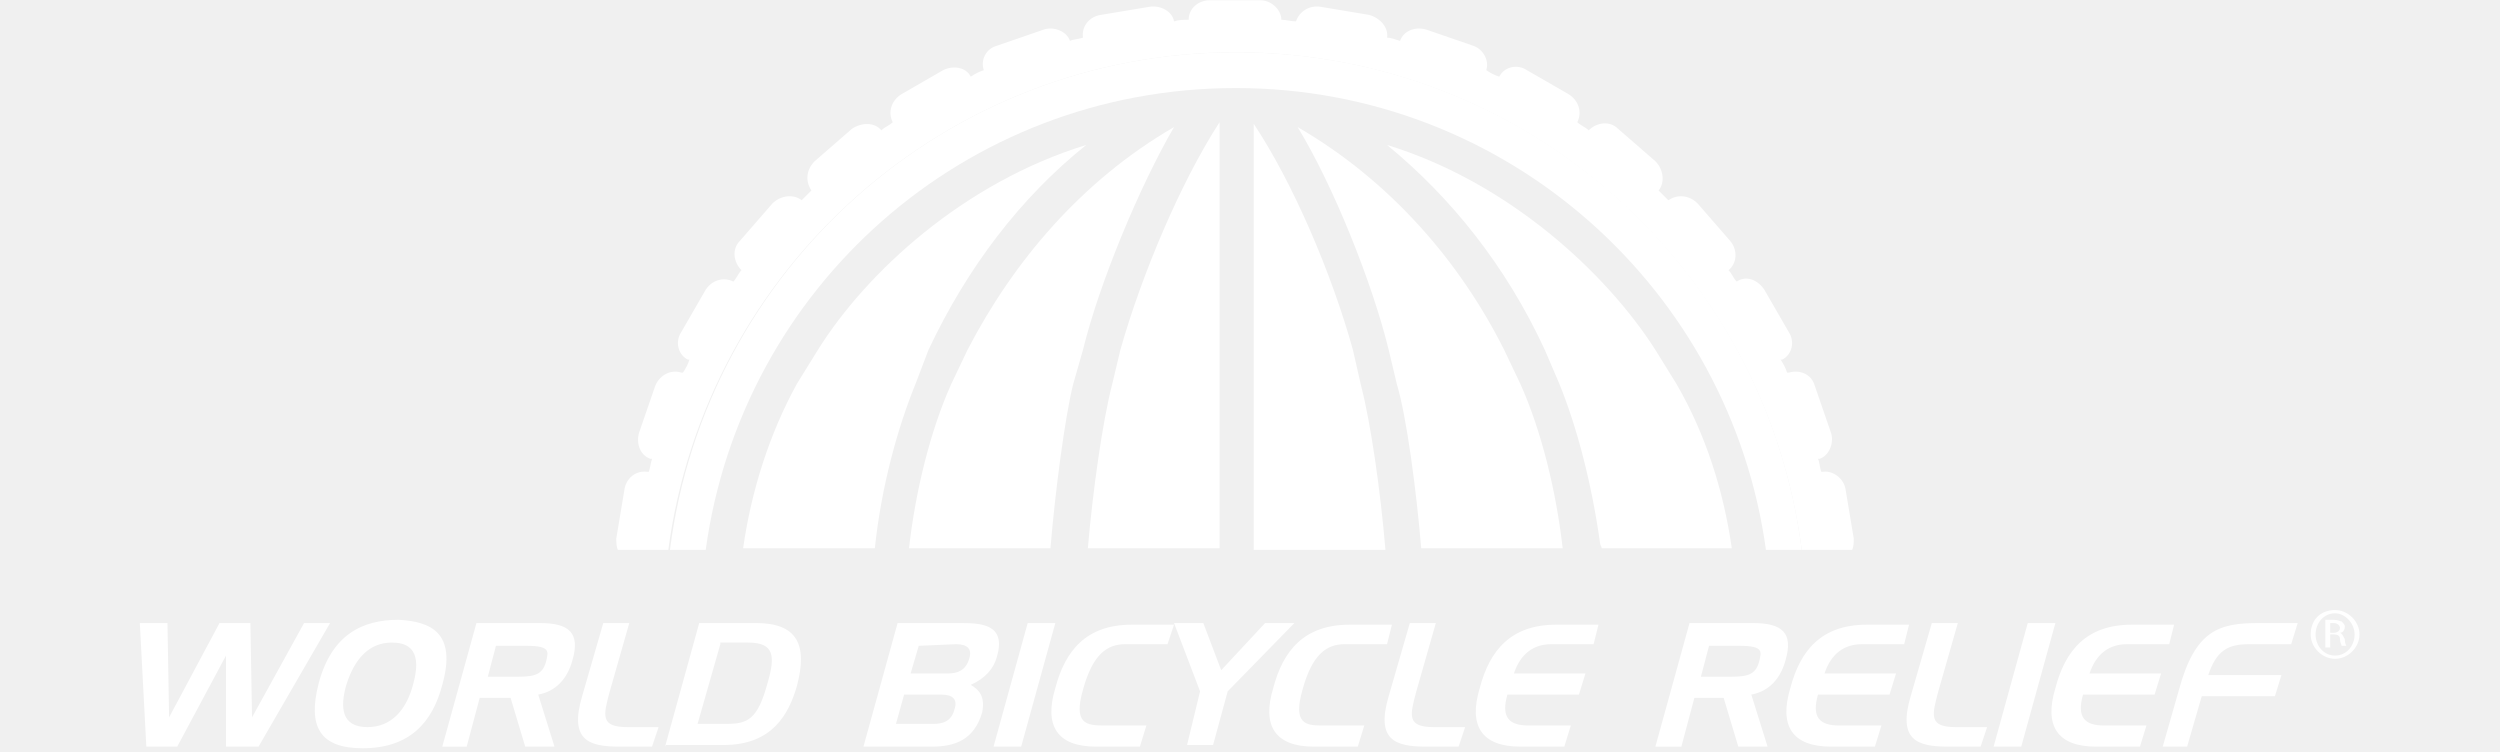
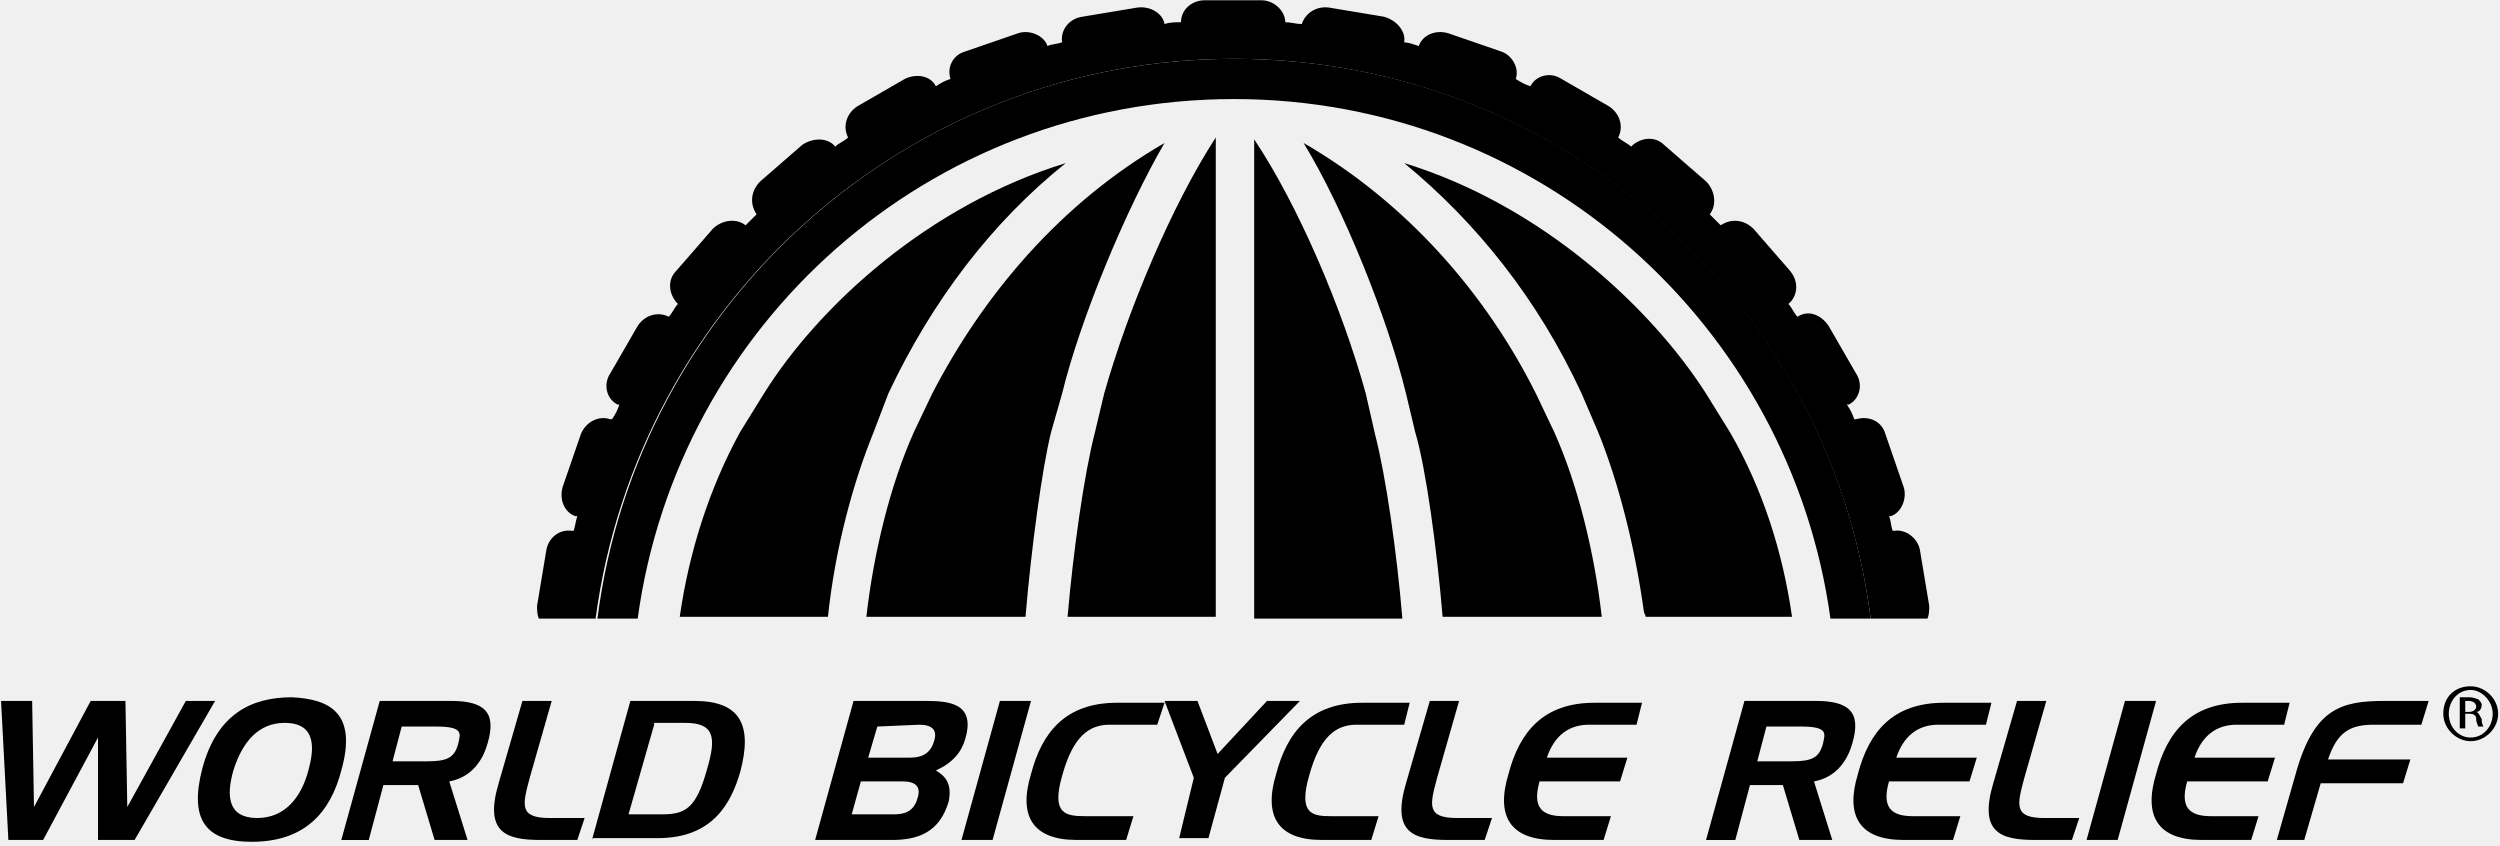
- <svg xmlns="http://www.w3.org/2000/svg" width="399" height="120" viewBox="0 0 399 135">
+ <svg xmlns="http://www.w3.org/2000/svg" width="399" height="135" viewBox="0 0 399 135">
  <g transform="translate(-1 -2)" fill="none" fill-rule="evenodd">
    <path d="M119.124 71.24l3.796-6.13c8.759-13.723 26.277-30.074 48.175-36.789-11.387 9.343-21.314 21.606-28.321 36.788l-2.628 6.132c-3.212 8.175-6.131 18.686-7.3 29.489h6.424c1.168-10.22 3.796-21.022 7.591-29.49l2.92-6.13c7.883-15.767 20.438-30.365 37.08-40-6.423 10.51-13.43 28.029-16.35 40l-1.46 6.13c-1.46 5.84-3.504 18.979-4.087 29.49h6.423c.876-10.511 2.628-22.774 4.38-29.49l1.46-6.13c3.795-13.723 10.802-30.074 17.81-40.584v76.496h6.423V24.526c7.007 10.51 14.014 26.86 17.81 40.583l1.46 6.132c1.752 6.715 3.504 19.27 4.38 29.489h6.423c-.876-10.511-2.628-23.65-4.38-29.49l-1.46-6.13c-2.92-11.971-9.927-29.49-16.35-40 16.642 9.635 28.905 24.233 37.08 40l2.92 6.13c3.796 8.468 6.423 19.27 7.591 29.49h6.716c0-.292-.292-.584-.292-.876-1.168-10.51-4.088-20.73-7.3-28.613l-2.627-6.132c-7.008-14.89-16.643-27.445-28.322-36.788 21.898 6.715 39.417 22.774 48.176 36.788l3.795 6.132c4.964 9.051 8.175 19.27 9.927 29.489h6.424c-6.424-47.007-46.424-82.92-95.183-82.92-48.759 0-88.759 36.205-95.182 82.92h6.423c1.168-10.22 4.672-20.438 9.635-29.49z" />
-     <path d="M197.956 11.387c52.263 0 95.183 39.124 101.606 89.343h9.051c.292-.584.292-1.46.292-2.044l-1.46-8.759c-.292-2.044-2.336-3.504-4.087-3.212h-.292c-.292-.876-.292-1.751-.584-2.335h.292c1.752-.584 2.627-2.92 2.044-4.672l-2.92-8.467c-.584-2.044-2.628-2.92-4.672-2.336h-.292c-.292-.876-.584-1.46-1.168-2.336h.292c1.752-.876 2.336-3.211 1.168-4.963l-4.38-7.591c-1.167-1.752-3.211-2.628-4.963-1.46-.584-.584-.876-1.46-1.46-2.044 1.46-1.168 1.752-3.504.292-5.256l-5.84-6.715c-1.459-1.46-3.503-1.752-5.255-.584l-1.751-1.752c1.167-1.46.876-3.795-.584-5.255l-6.716-5.84c-1.46-1.46-3.795-1.167-5.255.292-.584-.583-1.46-.875-2.044-1.46.876-1.751.292-3.795-1.46-4.963l-7.591-4.38c-1.752-1.167-4.088-.583-4.964 1.168-.875-.292-1.46-.584-2.335-1.167.584-1.752-.584-3.796-2.336-4.38l-8.467-2.92c-2.044-.584-4.088.292-4.672 2.044-.876-.292-1.752-.584-2.336-.584.292-1.752-1.167-3.504-3.211-4.087l-8.76-1.46c-2.043-.292-3.795.876-4.379 2.627-.876 0-1.752-.292-2.628-.292 0-1.751-1.751-3.503-3.795-3.503h-9.051c-2.044 0-3.796 1.46-3.796 3.503-.876 0-1.752 0-2.628.292-.292-1.751-2.335-2.92-4.38-2.627l-8.758 1.46c-2.044.292-3.504 2.043-3.212 4.087-.876.292-1.752.292-2.336.584-.584-1.752-2.92-2.628-4.671-2.044l-8.468 2.92c-2.043.584-2.92 2.628-2.335 4.38-.876.292-1.46.583-2.336 1.167-.876-1.751-3.212-2.043-4.964-1.167l-7.59 4.38c-1.753 1.167-2.337 3.21-1.46 4.963-.585.584-1.46.876-2.044 1.46-1.168-1.46-3.504-1.46-5.256-.293l-6.715 5.84c-1.46 1.46-1.752 3.504-.584 5.255L120 37.956c-1.46-1.168-3.796-.876-5.255.584l-5.84 6.715c-1.46 1.46-1.168 3.796.292 5.256-.584.584-.876 1.46-1.46 2.044-1.752-.876-3.795-.292-4.963 1.46l-4.38 7.59c-1.168 1.753-.584 4.088 1.168 4.964h.292c-.292.876-.584 1.46-1.168 2.336h-.292c-1.752-.584-3.795.292-4.671 2.336l-2.92 8.467c-.584 2.044.292 4.088 2.044 4.672h.292c-.292.875-.292 1.46-.584 2.335h-.292c-2.044-.292-3.796 1.168-4.088 3.212l-1.46 8.76c0 .583 0 1.459.292 2.043h9.051c6.716-50.511 49.927-89.343 101.898-89.343z" fill="#fff" fill-rule="nonzero" />
-     <path d="M197.956 11.387c-52.263 0-95.182 39.124-101.606 89.343h6.424c6.423-47.007 46.423-82.92 95.182-82.92 48.76 0 88.76 36.205 95.183 82.92h6.423c-6.423-50.511-49.343-89.343-101.606-89.343z" fill="#fff" fill-rule="nonzero" />
-     <path d="M177.226 64.818l-1.46 6.13c-1.751 6.716-3.503 19.271-4.38 29.49h23.65V23.942c-7.007 10.803-14.014 27.445-17.81 40.876zm41.752 0c-3.796-13.723-10.803-30.073-17.81-40.584v76.496h23.65c-.876-10.511-2.628-22.774-4.38-29.49l-1.46-6.422zm27.153 0c-7.883-15.767-20.438-30.365-37.08-40 6.423 10.51 13.43 28.029 16.35 40l1.46 6.13c1.752 5.84 3.504 18.979 4.38 29.49h25.401c-1.168-10.219-3.795-21.022-7.59-29.49l-2.92-6.13z" fill="#fff" fill-rule="nonzero" />
-     <path d="M273.285 64.818c-8.76-13.723-26.278-30.073-48.176-36.789 11.387 9.343 21.314 21.606 28.322 36.789l2.627 6.13c3.212 7.884 5.84 18.103 7.3 28.614 0 .292.292.584.292.876h23.357c-1.46-10.219-4.671-20.438-9.927-29.49l-3.795-6.13zm-102.774 0c2.92-11.971 10.219-29.49 16.35-40-16.642 9.635-28.905 24.233-37.08 40l-2.92 6.13c-3.795 8.468-6.423 19.271-7.59 29.49h25.4c.876-10.511 2.628-23.65 4.088-29.49l1.752-6.13z" fill="#fff" fill-rule="nonzero" />
-     <path d="M142.774 64.818c7.007-14.891 16.642-27.446 28.32-36.789-21.897 6.716-39.415 22.774-48.174 36.789l-3.796 6.13c-4.963 9.052-8.175 19.271-9.635 29.49h23.65c1.168-11.095 4.087-21.606 7.299-29.49l2.336-6.13z" fill="#fff" fill-rule="nonzero" />
-     <path fill="#fff" fill-rule="nonzero" d="M2.336 136.058L1.168 113.869 6.131 113.869 6.423 130.803 15.474 113.869 21.022 113.869 21.314 130.803 30.657 113.869 35.328 113.869 22.482 136.058 16.642 136.058 16.642 119.708 7.883 136.058z" />
-     <path d="M55.474 124.964c-1.751 6.715-5.839 11.386-14.306 11.386-7.591 0-9.927-3.795-7.883-11.678 2.335-8.76 7.883-11.387 14.306-11.387 5.84.292 10.511 2.335 7.883 11.679zm-13.43 7.59c4.38 0 7.007-3.21 8.175-7.59.876-3.212 1.46-7.592-3.796-7.592-4.087 0-6.715 2.92-8.175 7.592-1.168 4.087-.876 7.59 3.796 7.59zm13.43 3.504l6.132-22.19h11.387c5.255 0 7.299 1.752 5.84 6.716-.877 3.212-2.92 5.547-6.132 6.131l2.92 9.343h-5.256l-2.628-8.759H62.19l-2.336 8.76h-4.38zm9.635-18.102l-1.46 5.548h5.548c3.212 0 4.38-.584 4.964-2.92.292-1.46.875-2.628-3.504-2.628h-5.548zm28.03 18.102h-5.84c-5.547 0-9.05-1.167-6.715-9.05l3.796-13.14h4.671l-3.504 12.263c-1.167 4.38-1.751 6.424 3.212 6.424h5.548l-1.168 3.503zm2.335 0l6.132-22.19h10.219c7.3 0 9.343 3.796 7.3 11.387-1.46 4.964-4.38 10.511-13.14 10.511h-10.51v.292zm9.927-18.394l-4.087 14.307h5.255c3.796 0 5.548-.876 7.3-7.3 1.46-4.963 1.167-7.299-3.504-7.299h-4.964v.292zm25.694 18.394l6.131-22.19h11.387c3.796 0 8.175.293 6.423 6.132-.583 2.044-2.043 3.796-4.671 4.964 1.46.875 2.628 2.043 2.044 4.963-1.46 4.964-4.964 6.131-9.051 6.131h-12.263zm9.927-18.102l-1.46 4.964h6.715c1.752 0 3.212-.584 3.796-2.628.584-1.752-.292-2.628-2.336-2.628l-6.715.292zm-4.088 14.015h6.716c1.46 0 3.211-.292 3.795-2.628.584-1.752-.292-2.628-2.336-2.628h-6.715l-1.46 5.256z" fill="#fff" fill-rule="nonzero" />
-     <path fill="#fff" fill-rule="nonzero" d="M165.547 113.869L159.416 136.058 154.453 136.058 160.584 113.869z" />
-     <path d="M185.693 117.664h-7.59c-3.212 0-5.84 1.752-7.592 8.175-1.752 6.132.584 6.424 3.796 6.424h7.59l-1.167 3.795h-7.883c-7.008 0-9.343-3.795-7.3-10.51 1.752-6.716 5.548-11.387 13.723-11.387h7.591l-1.168 3.503z" fill="#fff" fill-rule="nonzero" />
-     <path fill="#fff" fill-rule="nonzero" d="M191.533 126.131L186.861 113.869 192.117 113.869 195.328 122.336 203.212 113.869 208.467 113.869 196.496 126.131 193.869 135.766 189.197 135.766z" />
-     <path d="M225.11 117.664h-7.592c-3.211 0-5.84 1.752-7.591 8.175-1.752 6.132.584 6.424 3.504 6.424h7.59l-1.167 3.795h-7.883c-7.007 0-9.343-3.795-7.3-10.51 1.752-6.716 5.548-11.387 13.723-11.387h7.591l-.876 3.503zm12.846 18.394h-5.84c-5.547 0-9.05-1.167-6.715-9.05l3.796-13.14h4.672l-3.504 12.263c-1.168 4.38-1.752 6.424 3.212 6.424h5.547l-1.168 3.503zm24.234-18.394h-7.591c-3.212 0-5.548 1.752-6.716 5.256h12.847l-1.168 3.795h-12.847c-1.168 4.088.292 5.548 3.796 5.548h7.591l-1.168 3.795h-7.883c-7.007 0-9.343-3.795-7.3-10.51 1.753-6.716 5.548-11.387 13.723-11.387h7.592l-.876 3.503zm11.095 18.394l6.131-22.19h11.387c5.255 0 7.3 1.752 5.84 6.716-.877 3.212-2.92 5.547-6.132 6.131l2.92 9.343h-5.256l-2.628-8.759h-5.255l-2.336 8.76h-4.671zm9.635-18.102l-1.46 5.548h5.547c3.212 0 4.38-.584 4.964-2.92.292-1.46.876-2.628-3.504-2.628h-5.547zm35.036-.292h-7.591c-3.212 0-5.547 1.752-6.715 5.256h12.846l-1.168 3.795h-12.846c-1.168 4.088.292 5.548 3.795 5.548h7.592l-1.168 3.795h-7.883c-7.008 0-9.344-3.795-7.3-10.51 1.752-6.716 5.548-11.387 13.723-11.387h7.591l-.876 3.503zm13.723 18.394h-5.84c-5.547 0-9.05-1.167-6.715-9.05l3.796-13.14h4.671l-3.503 12.263c-1.168 4.38-1.752 6.424 3.211 6.424h5.548l-1.168 3.503z" fill="#fff" fill-rule="nonzero" />
-     <path fill="#fff" fill-rule="nonzero" d="M345.109 113.869L338.978 136.058 334.015 136.058 340.146 113.869z" />
-     <path d="M365.547 117.664h-7.59c-3.212 0-5.548 1.752-6.716 5.256h12.847l-1.168 3.795h-12.847c-1.168 4.088.292 5.548 3.796 5.548h7.59l-1.167 3.795h-7.883c-7.008 0-9.343-3.795-7.3-10.51 1.752-6.716 5.548-11.387 13.723-11.387h7.591l-.876 3.503zm-1.167 18.394l2.92-10.219c2.919-10.803 7.299-11.97 14.306-11.97h7.007l-1.168 3.795h-7.591c-3.796 0-5.84 1.168-7.3 5.548h13.14l-1.168 3.795h-13.14l-2.627 9.051h-4.38zm30.948-24.525c2.336 0 4.38 2.044 4.38 4.38 0 2.335-2.044 4.379-4.38 4.379-2.335 0-4.38-2.044-4.38-4.38 0-2.627 1.753-4.38 4.38-4.38zm0 .584c-2.043 0-3.503 1.752-3.503 3.795 0 2.044 1.46 3.796 3.503 3.796 2.044 0 3.504-1.752 3.504-3.796 0-2.043-1.752-3.795-3.504-3.795zm-.875 6.131h-.876v-4.963h1.46c.875 0 1.167.292 1.46.292.291.292.583.584.583.876 0 .583-.292 1.167-.876 1.167.292 0 .584.584.876 1.168 0 .876.292 1.168.292 1.168h-.876c0-.292-.292-.584-.292-1.168s-.292-.876-1.168-.876h-.583v2.336zm0-2.628h.583c.584 0 1.168-.292 1.168-.875 0-.292-.292-.876-1.168-.876h-.583v1.751z" fill="#fff" fill-rule="nonzero" />
+     <path d="M197.956 11.387c52.263 0 95.183 39.124 101.606 89.343h9.051c.292-.584.292-1.46.292-2.044l-1.46-8.759c-.292-2.044-2.336-3.504-4.087-3.212h-.292c-.292-.876-.292-1.751-.584-2.335h.292c1.752-.584 2.627-2.92 2.044-4.672l-2.92-8.467c-.584-2.044-2.628-2.92-4.672-2.336h-.292c-.292-.876-.584-1.46-1.168-2.336h.292c1.752-.876 2.336-3.211 1.168-4.963l-4.38-7.591c-1.167-1.752-3.211-2.628-4.963-1.46-.584-.584-.876-1.46-1.46-2.044 1.46-1.168 1.752-3.504.292-5.256l-5.84-6.715c-1.459-1.46-3.503-1.752-5.255-.584l-1.751-1.752c1.167-1.46.876-3.795-.584-5.255l-6.716-5.84c-1.46-1.46-3.795-1.167-5.255.292-.584-.583-1.46-.875-2.044-1.46.876-1.751.292-3.795-1.46-4.963l-7.591-4.38c-1.752-1.167-4.088-.583-4.964 1.168-.875-.292-1.46-.584-2.335-1.167.584-1.752-.584-3.796-2.336-4.38l-8.467-2.92c-2.044-.584-4.088.292-4.672 2.044-.876-.292-1.752-.584-2.336-.584.292-1.752-1.167-3.504-3.211-4.087l-8.76-1.46c-2.043-.292-3.795.876-4.379 2.627-.876 0-1.752-.292-2.628-.292 0-1.751-1.751-3.503-3.795-3.503h-9.051c-2.044 0-3.796 1.46-3.796 3.503-.876 0-1.752 0-2.628.292-.292-1.751-2.335-2.92-4.38-2.627l-8.758 1.46c-2.044.292-3.504 2.043-3.212 4.087-.876.292-1.752.292-2.336.584-.584-1.752-2.92-2.628-4.671-2.044l-8.468 2.92c-2.043.584-2.92 2.628-2.335 4.38-.876.292-1.46.583-2.336 1.167-.876-1.751-3.212-2.043-4.964-1.167l-7.59 4.38c-1.753 1.167-2.337 3.21-1.46 4.963-.585.584-1.46.876-2.044 1.46-1.168-1.46-3.504-1.46-5.256-.293l-6.715 5.84c-1.46 1.46-1.752 3.504-.584 5.255L120 37.956c-1.46-1.168-3.796-.876-5.255.584l-5.84 6.715c-1.46 1.46-1.168 3.796.292 5.256-.584.584-.876 1.46-1.46 2.044-1.752-.876-3.795-.292-4.963 1.46l-4.38 7.59c-1.168 1.753-.584 4.088 1.168 4.964h.292c-.292.876-.584 1.46-1.168 2.336h-.292c-1.752-.584-3.795.292-4.671 2.336l-2.92 8.467c-.584 2.044.292 4.088 2.044 4.672h.292c-.292.875-.292 1.46-.584 2.335h-.292c-2.044-.292-3.796 1.168-4.088 3.212l-1.46 8.76c0 .583 0 1.459.292 2.043h9.051c6.716-50.511 49.927-89.343 101.898-89.343z" fill="#000" fill-rule="nonzero" />
+     <path d="M197.956 11.387c-52.263 0-95.182 39.124-101.606 89.343h6.424c6.423-47.007 46.423-82.92 95.182-82.92 48.76 0 88.76 36.205 95.183 82.92h6.423c-6.423-50.511-49.343-89.343-101.606-89.343z" fill="#000" fill-rule="nonzero" />
+     <path d="M177.226 64.818l-1.46 6.13c-1.751 6.716-3.503 19.271-4.38 29.49h23.65V23.942c-7.007 10.803-14.014 27.445-17.81 40.876zm41.752 0c-3.796-13.723-10.803-30.073-17.81-40.584v76.496h23.65c-.876-10.511-2.628-22.774-4.38-29.49l-1.46-6.422zm27.153 0c-7.883-15.767-20.438-30.365-37.08-40 6.423 10.51 13.43 28.029 16.35 40l1.46 6.13c1.752 5.84 3.504 18.979 4.38 29.49h25.401c-1.168-10.219-3.795-21.022-7.59-29.49l-2.92-6.13z" fill="#000" fill-rule="nonzero" />
+     <path d="M273.285 64.818c-8.76-13.723-26.278-30.073-48.176-36.789 11.387 9.343 21.314 21.606 28.322 36.789l2.627 6.13c3.212 7.884 5.84 18.103 7.3 28.614 0 .292.292.584.292.876h23.357c-1.46-10.219-4.671-20.438-9.927-29.49l-3.795-6.13zm-102.774 0c2.92-11.971 10.219-29.49 16.35-40-16.642 9.635-28.905 24.233-37.08 40l-2.92 6.13c-3.795 8.468-6.423 19.271-7.59 29.49h25.4c.876-10.511 2.628-23.65 4.088-29.49l1.752-6.13z" fill="#000" fill-rule="nonzero" />
+     <path d="M142.774 64.818c7.007-14.891 16.642-27.446 28.32-36.789-21.897 6.716-39.415 22.774-48.174 36.789l-3.796 6.13c-4.963 9.052-8.175 19.271-9.635 29.49h23.65c1.168-11.095 4.087-21.606 7.299-29.49l2.336-6.13z" fill="#000" fill-rule="nonzero" />
+     <path fill="#000" fill-rule="nonzero" d="M2.336 136.058L1.168 113.869 6.131 113.869 6.423 130.803 15.474 113.869 21.022 113.869 21.314 130.803 30.657 113.869 35.328 113.869 22.482 136.058 16.642 136.058 16.642 119.708 7.883 136.058z" />
+     <path d="M55.474 124.964c-1.751 6.715-5.839 11.386-14.306 11.386-7.591 0-9.927-3.795-7.883-11.678 2.335-8.76 7.883-11.387 14.306-11.387 5.84.292 10.511 2.335 7.883 11.679zm-13.43 7.59c4.38 0 7.007-3.21 8.175-7.59.876-3.212 1.46-7.592-3.796-7.592-4.087 0-6.715 2.92-8.175 7.592-1.168 4.087-.876 7.59 3.796 7.59zm13.43 3.504l6.132-22.19h11.387c5.255 0 7.299 1.752 5.84 6.716-.877 3.212-2.92 5.547-6.132 6.131l2.92 9.343h-5.256l-2.628-8.759H62.19l-2.336 8.76h-4.38zm9.635-18.102l-1.46 5.548h5.548c3.212 0 4.38-.584 4.964-2.92.292-1.46.875-2.628-3.504-2.628h-5.548zm28.03 18.102h-5.84c-5.547 0-9.05-1.167-6.715-9.05l3.796-13.14h4.671l-3.504 12.263c-1.167 4.38-1.751 6.424 3.212 6.424h5.548l-1.168 3.503zm2.335 0l6.132-22.19h10.219c7.3 0 9.343 3.796 7.3 11.387-1.46 4.964-4.38 10.511-13.14 10.511h-10.51v.292zm9.927-18.394l-4.087 14.307h5.255c3.796 0 5.548-.876 7.3-7.3 1.46-4.963 1.167-7.299-3.504-7.299h-4.964v.292zm25.694 18.394l6.131-22.19h11.387c3.796 0 8.175.293 6.423 6.132-.583 2.044-2.043 3.796-4.671 4.964 1.46.875 2.628 2.043 2.044 4.963-1.46 4.964-4.964 6.131-9.051 6.131h-12.263zm9.927-18.102l-1.46 4.964h6.715c1.752 0 3.212-.584 3.796-2.628.584-1.752-.292-2.628-2.336-2.628l-6.715.292zm-4.088 14.015h6.716c1.46 0 3.211-.292 3.795-2.628.584-1.752-.292-2.628-2.336-2.628h-6.715l-1.46 5.256z" fill="#000" fill-rule="nonzero" />
+     <path fill="#000" fill-rule="nonzero" d="M165.547 113.869L159.416 136.058 154.453 136.058 160.584 113.869z" />
+     <path d="M185.693 117.664h-7.59c-3.212 0-5.84 1.752-7.592 8.175-1.752 6.132.584 6.424 3.796 6.424h7.59l-1.167 3.795h-7.883c-7.008 0-9.343-3.795-7.3-10.51 1.752-6.716 5.548-11.387 13.723-11.387h7.591l-1.168 3.503z" fill="#000" fill-rule="nonzero" />
+     <path fill="#000" fill-rule="nonzero" d="M191.533 126.131L186.861 113.869 192.117 113.869 195.328 122.336 203.212 113.869 208.467 113.869 196.496 126.131 193.869 135.766 189.197 135.766z" />
+     <path d="M225.11 117.664h-7.592c-3.211 0-5.84 1.752-7.591 8.175-1.752 6.132.584 6.424 3.504 6.424h7.59l-1.167 3.795h-7.883c-7.007 0-9.343-3.795-7.3-10.51 1.752-6.716 5.548-11.387 13.723-11.387h7.591l-.876 3.503zm12.846 18.394h-5.84c-5.547 0-9.05-1.167-6.715-9.05l3.796-13.14h4.672l-3.504 12.263c-1.168 4.38-1.752 6.424 3.212 6.424h5.547l-1.168 3.503zm24.234-18.394h-7.591c-3.212 0-5.548 1.752-6.716 5.256h12.847l-1.168 3.795h-12.847c-1.168 4.088.292 5.548 3.796 5.548h7.591l-1.168 3.795h-7.883c-7.007 0-9.343-3.795-7.3-10.51 1.753-6.716 5.548-11.387 13.723-11.387h7.592l-.876 3.503zm11.095 18.394l6.131-22.19h11.387c5.255 0 7.3 1.752 5.84 6.716-.877 3.212-2.92 5.547-6.132 6.131l2.92 9.343h-5.256l-2.628-8.759h-5.255l-2.336 8.76h-4.671zm9.635-18.102l-1.46 5.548h5.547c3.212 0 4.38-.584 4.964-2.92.292-1.46.876-2.628-3.504-2.628h-5.547zm35.036-.292h-7.591c-3.212 0-5.547 1.752-6.715 5.256h12.846l-1.168 3.795h-12.846c-1.168 4.088.292 5.548 3.795 5.548h7.592l-1.168 3.795h-7.883c-7.008 0-9.344-3.795-7.3-10.51 1.752-6.716 5.548-11.387 13.723-11.387h7.591l-.876 3.503zm13.723 18.394h-5.84c-5.547 0-9.05-1.167-6.715-9.05l3.796-13.14h4.671l-3.503 12.263c-1.168 4.38-1.752 6.424 3.211 6.424h5.548l-1.168 3.503z" fill="#000" fill-rule="nonzero" />
+     <path fill="#000" fill-rule="nonzero" d="M345.109 113.869L338.978 136.058 334.015 136.058 340.146 113.869z" />
+     <path d="M365.547 117.664h-7.59c-3.212 0-5.548 1.752-6.716 5.256h12.847l-1.168 3.795h-12.847c-1.168 4.088.292 5.548 3.796 5.548h7.59l-1.167 3.795h-7.883c-7.008 0-9.343-3.795-7.3-10.51 1.752-6.716 5.548-11.387 13.723-11.387h7.591l-.876 3.503zm-1.167 18.394l2.92-10.219c2.919-10.803 7.299-11.97 14.306-11.97h7.007l-1.168 3.795h-7.591c-3.796 0-5.84 1.168-7.3 5.548h13.14l-1.168 3.795h-13.14l-2.627 9.051h-4.38zm30.948-24.525c2.336 0 4.38 2.044 4.38 4.38 0 2.335-2.044 4.379-4.38 4.379-2.335 0-4.38-2.044-4.38-4.38 0-2.627 1.753-4.38 4.38-4.38zm0 .584c-2.043 0-3.503 1.752-3.503 3.795 0 2.044 1.46 3.796 3.503 3.796 2.044 0 3.504-1.752 3.504-3.796 0-2.043-1.752-3.795-3.504-3.795zm-.875 6.131h-.876v-4.963h1.46c.875 0 1.167.292 1.46.292.291.292.583.584.583.876 0 .583-.292 1.167-.876 1.167.292 0 .584.584.876 1.168 0 .876.292 1.168.292 1.168h-.876c0-.292-.292-.584-.292-1.168s-.292-.876-1.168-.876h-.583v2.336zm0-2.628h.583c.584 0 1.168-.292 1.168-.875 0-.292-.292-.876-1.168-.876h-.583v1.751z" fill="#000" fill-rule="nonzero" />
  </g>
</svg>
